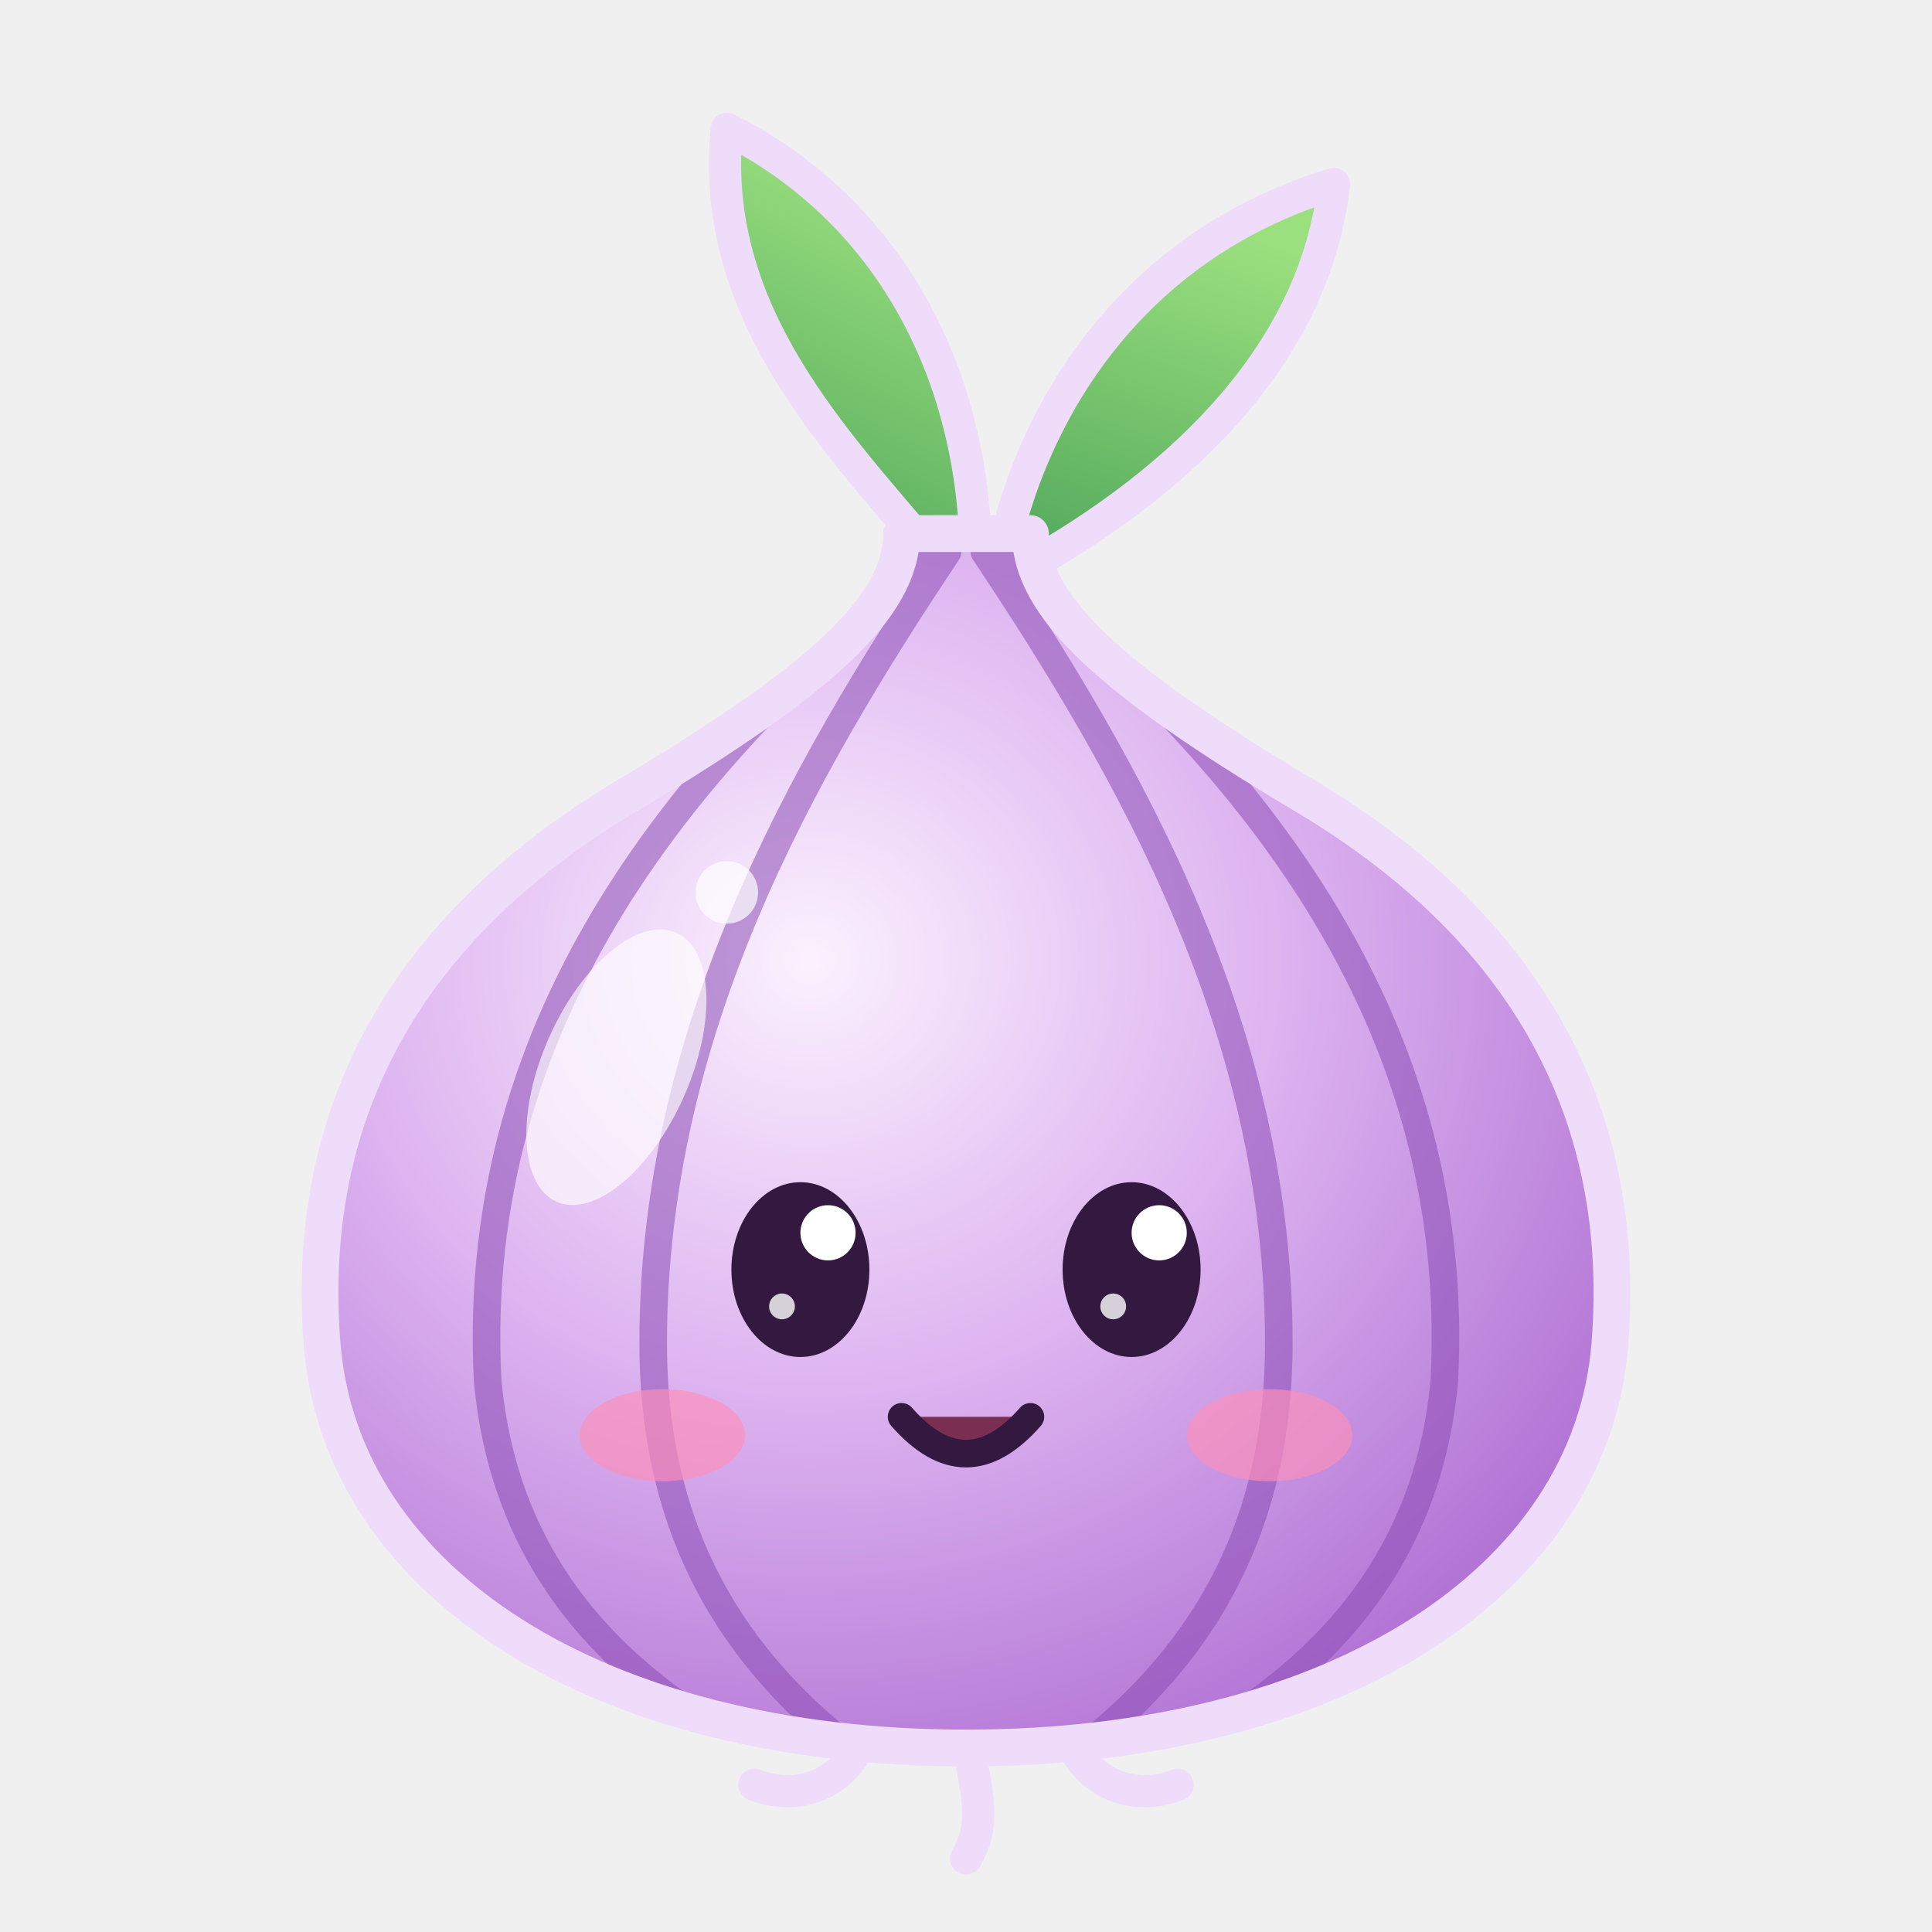
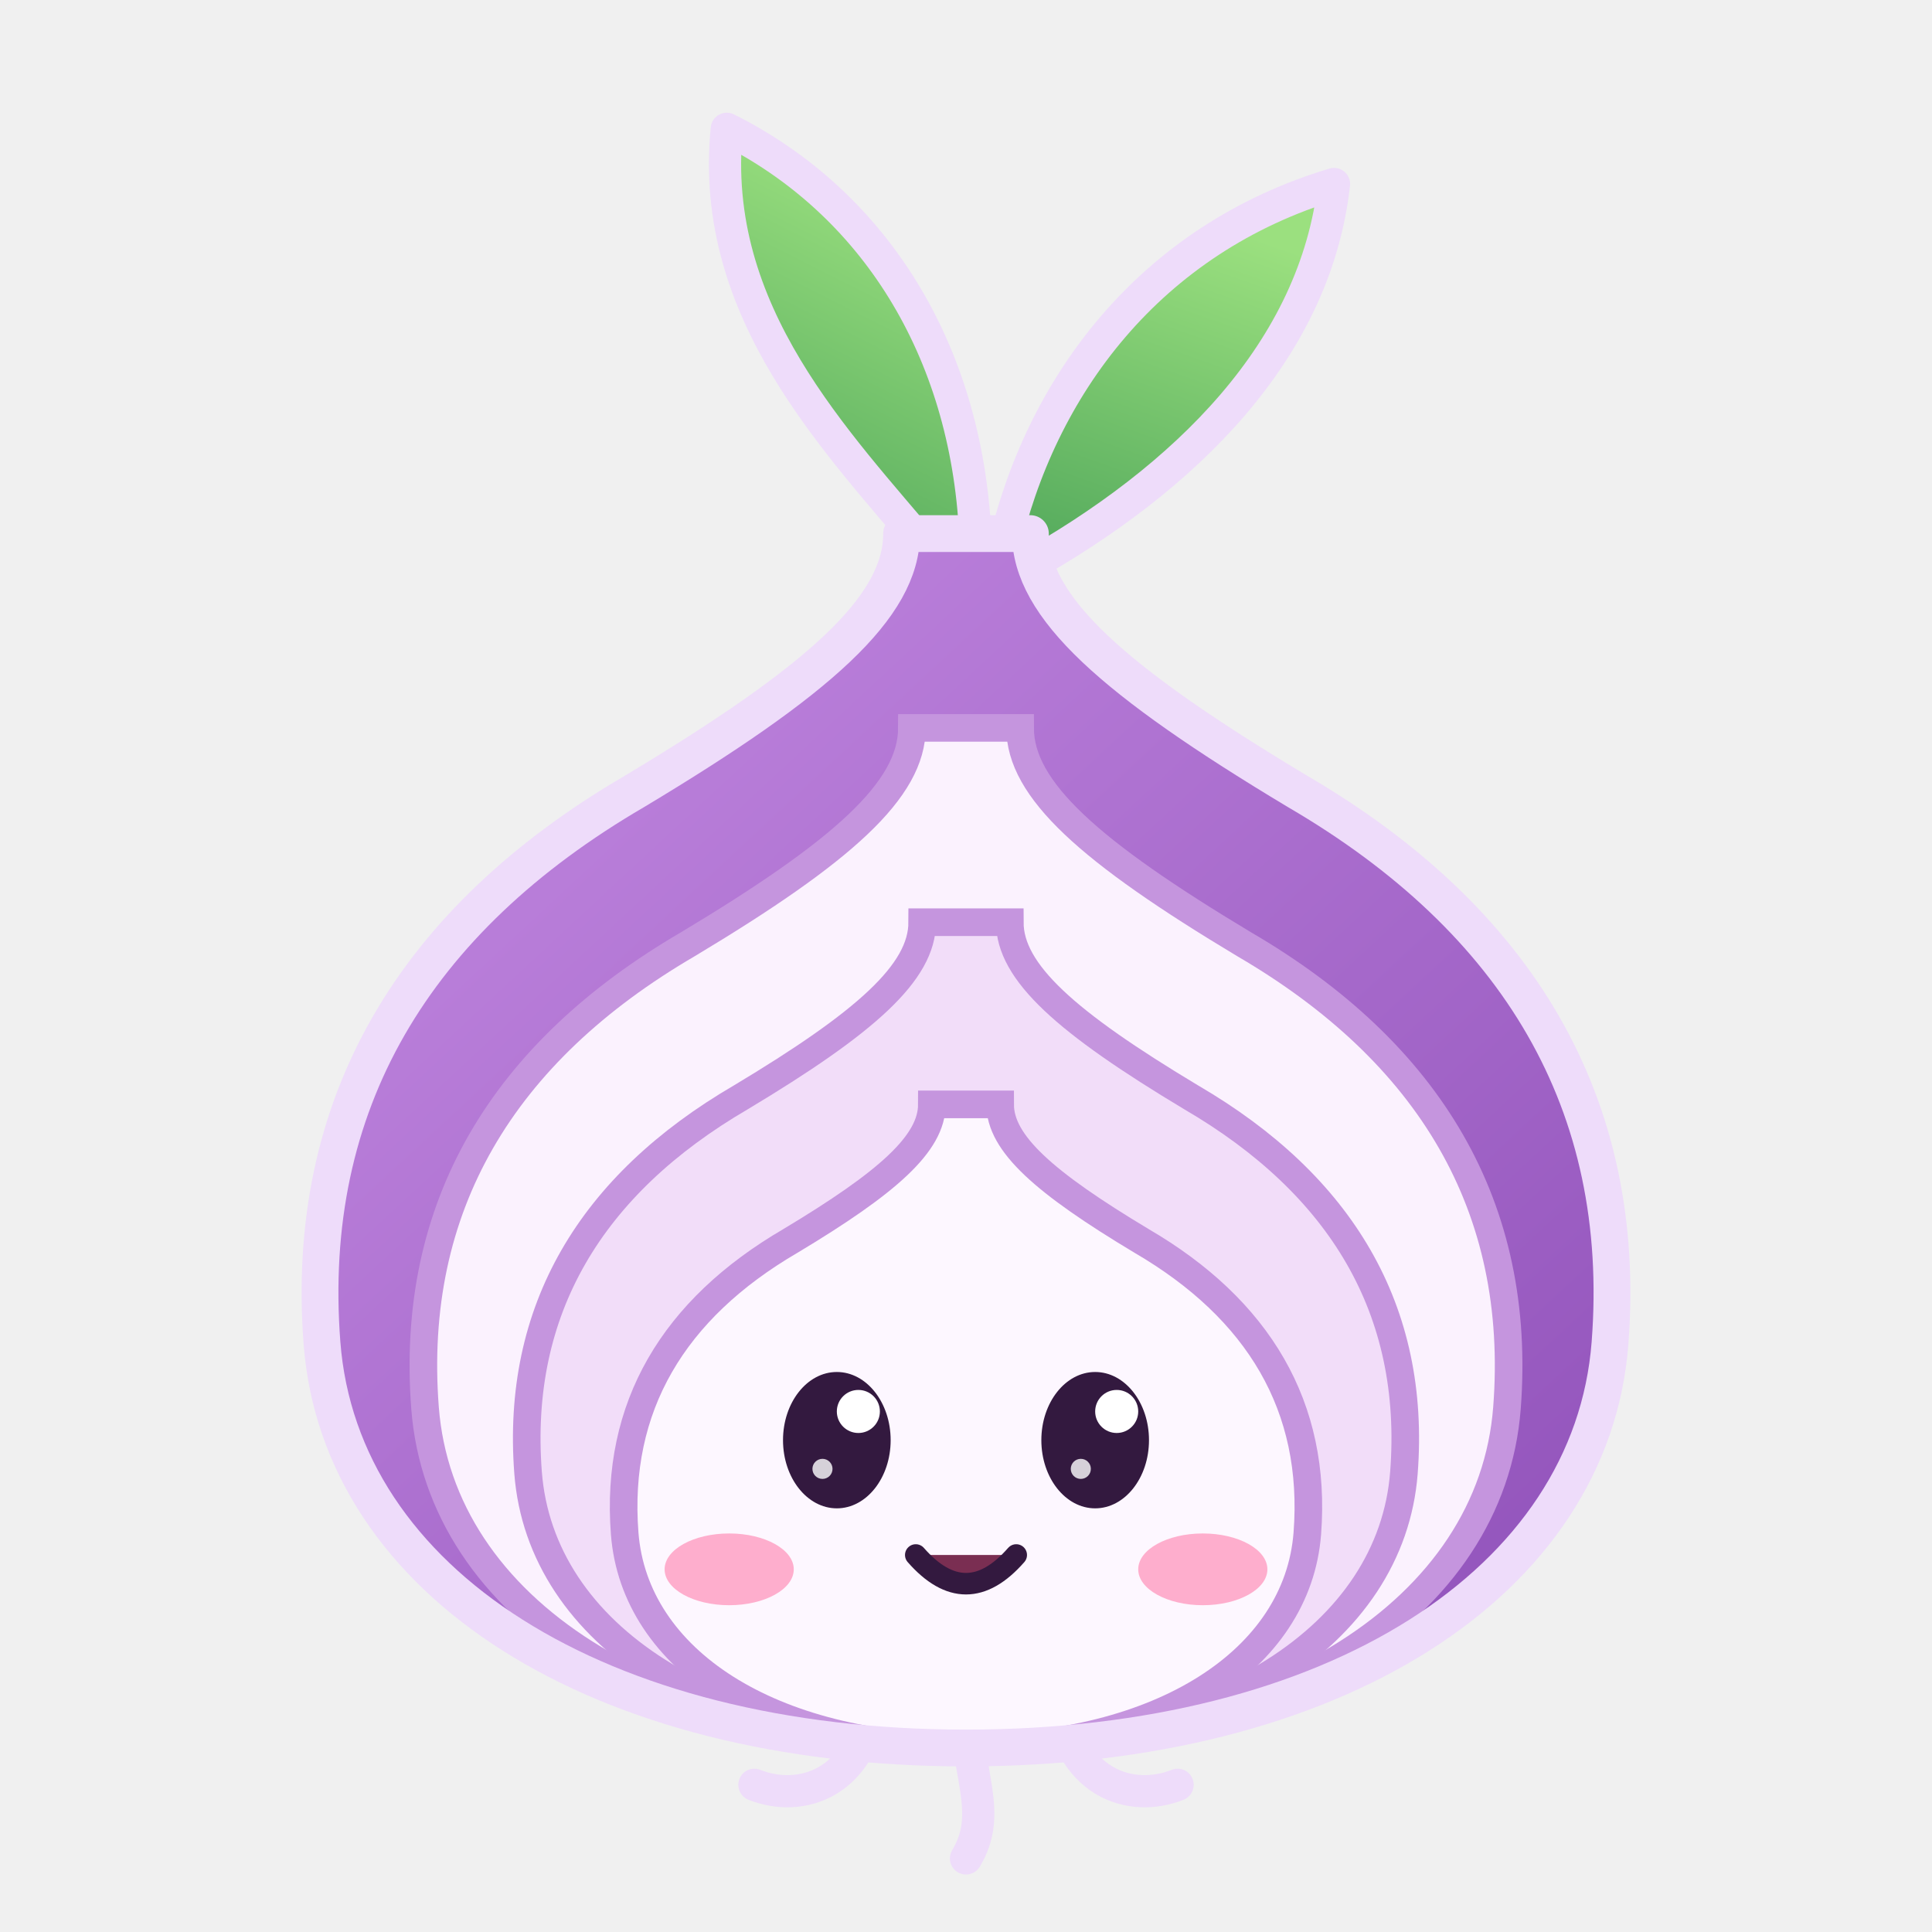
<svg xmlns="http://www.w3.org/2000/svg" width="240" height="240" viewBox="0 0 200 210" role="img" aria-label="Semantic Layers">
  <defs>
-     <radialGradient id="bulb" cx="0.38" cy="0.35" r="0.8">
-       <stop offset="0%" stop-color="#FBF1FE" />
-       <stop offset="45%" stop-color="#DDB3F0" />
-       <stop offset="100%" stop-color="#A866CF" />
-     </radialGradient>
+     <path id="cut" d="M93 58 C 93 66, 84 74, 64 86 C 40 100, 28 120, 30 146 C 32 172, 60 190, 100 190 C 140 190, 168 172, 170 146 C 172 120, 160 100, 136 86 C 116 74, 107 66, 107 58 Z" />
+     <linearGradient id="skin" x1="0" y1="0" x2="1" y2="1">
+       <stop offset="0%" stop-color="#C58BE3" />
+       <stop offset="100%" stop-color="#8E4FB8" />
+     </linearGradient>
    <linearGradient id="leaf" x1="0" y1="1" x2="0.3" y2="0">
      <stop offset="0%" stop-color="#4FA65A" />
      <stop offset="100%" stop-color="#9BE07F" />
    </linearGradient>
-     <clipPath id="inside">
-       <path d="M93 58 C 93 66, 84 74, 64 86 C 40 100, 28 120, 30 146 C 32 172, 60 190, 100 190 C 140 190, 168 172, 170 146 C 172 120, 160 100, 136 86 C 116 74, 107 66, 107 58 Z" />
-     </clipPath>
  </defs>
  <path d="M96 60 C 86 48, 72 34, 74 14 C 90 22, 100 38, 101 58 Z" fill="url(#leaf)" stroke="#EEDCFA" stroke-width="3.5" stroke-linejoin="round" />
  <path d="M104 60 C 108 42, 120 26, 140 20 C 138 38, 124 52, 106 62 Z" fill="url(#leaf)" stroke="#EEDCFA" stroke-width="3.5" stroke-linejoin="round" />
  <g fill="none" stroke="#EEDCFA" stroke-width="3.5" stroke-linecap="round">
    <path d="M90 184 c -1 10, -8 12, -13 10" />
    <path d="M100 185 c 0 8, 3 12, 0 17" />
    <path d="M110 184 c 1 10, 8 12, 13 10" />
  </g>
-   <path d="M93 58 C 93 66, 84 74, 64 86 C 40 100, 28 120, 30 146 C 32 172, 60 190, 100 190 C 140 190, 168 172, 170 146 C 172 120, 160 100, 136 86 C 116 74, 107 66, 107 58 Z" fill="url(#bulb)" />
-   <g clip-path="url(#inside)" fill="none" stroke="#8A4DB5" stroke-width="3" stroke-linecap="round" opacity="0.55">
-     <path d="M97 60 C 70 82, 46 110, 48 150 C 50 172, 64 184, 80 192" />
-     <path d="M103 60 C 130 82, 154 110, 152 150 C 150 172, 136 184, 120 192" />
-     <path d="M98 60 C 82 84, 66 112, 66 146 C 66 168, 76 182, 90 192" />
-     <path d="M102 60 C 118 84, 134 112, 134 146 C 134 168, 124 182, 110 192" />
+   <use href="#cut" fill="url(#skin)" />
+   <g>
+     <use href="#cut" transform="translate(100 190) scale(0.84) translate(-100 -190)" fill="#FBF2FE" stroke="#C595DE" stroke-width="3.57" />
+     <use href="#cut" transform="translate(100 190) scale(0.68) translate(-100 -190)" fill="#F2DDF9" stroke="#C595DE" stroke-width="4.41" />
+     <use href="#cut" transform="translate(100 190) scale(0.53) translate(-100 -190)" fill="#FDF7FF" stroke="#C595DE" stroke-width="5.66" />
  </g>
-   <ellipse cx="62" cy="116" rx="8" ry="16" transform="rotate(24 62 116)" fill="#FFFFFF" opacity="0.65" />
-   <circle cx="74" cy="97" r="3.4" fill="#FFFFFF" opacity="0.7" />
-   <path d="M93 58 C 93 66, 84 74, 64 86 C 40 100, 28 120, 30 146 C 32 172, 60 190, 100 190 C 140 190, 168 172, 170 146 C 172 120, 160 100, 136 86 C 116 74, 107 66, 107 58 Z" fill="none" stroke="#EEDCFA" stroke-width="4" stroke-linejoin="round" />
-   <ellipse cx="82" cy="138" rx="7.5" ry="9.5" fill="#33193F" />
-   <ellipse cx="118" cy="138" rx="7.5" ry="9.5" fill="#33193F" />
-   <circle cx="85" cy="134" r="3" fill="#FFFFFF" />
-   <circle cx="121" cy="134" r="3" fill="#FFFFFF" />
-   <circle cx="80" cy="142" r="1.4" fill="#FFFFFF" opacity="0.8" />
-   <circle cx="116" cy="142" r="1.4" fill="#FFFFFF" opacity="0.8" />
-   <ellipse cx="67" cy="156" rx="9" ry="5" fill="#FF8FB8" opacity="0.65" />
-   <ellipse cx="133" cy="156" rx="9" ry="5" fill="#FF8FB8" opacity="0.65" />
-   <path d="M93 154 Q 100 162 107 154" fill="#7A2E52" stroke="#33193F" stroke-width="3" stroke-linecap="round" stroke-linejoin="round" />
+   <use href="#cut" fill="none" stroke="#EEDCFA" stroke-width="4" stroke-linejoin="round" />
+   <g transform="translate(100 162) scale(0.78) translate(-100 -147)">
+     <ellipse cx="82" cy="140" rx="7.5" ry="9.5" fill="#33193F" />
+     <ellipse cx="118" cy="140" rx="7.5" ry="9.5" fill="#33193F" />
+     <circle cx="85" cy="136" r="3" fill="#FFFFFF" />
+     <circle cx="121" cy="136" r="3" fill="#FFFFFF" />
+     <circle cx="80" cy="144" r="1.4" fill="#FFFFFF" opacity="0.8" />
+     <circle cx="116" cy="144" r="1.4" fill="#FFFFFF" opacity="0.8" />
+     <ellipse cx="67" cy="158" rx="9" ry="5" fill="#FF8FB8" opacity="0.7" />
+     <ellipse cx="133" cy="158" rx="9" ry="5" fill="#FF8FB8" opacity="0.7" />
+     <path d="M93 156 Q 100 164 107 156" fill="#7A2E52" stroke="#33193F" stroke-width="3" stroke-linecap="round" stroke-linejoin="round" />
+   </g>
</svg>
